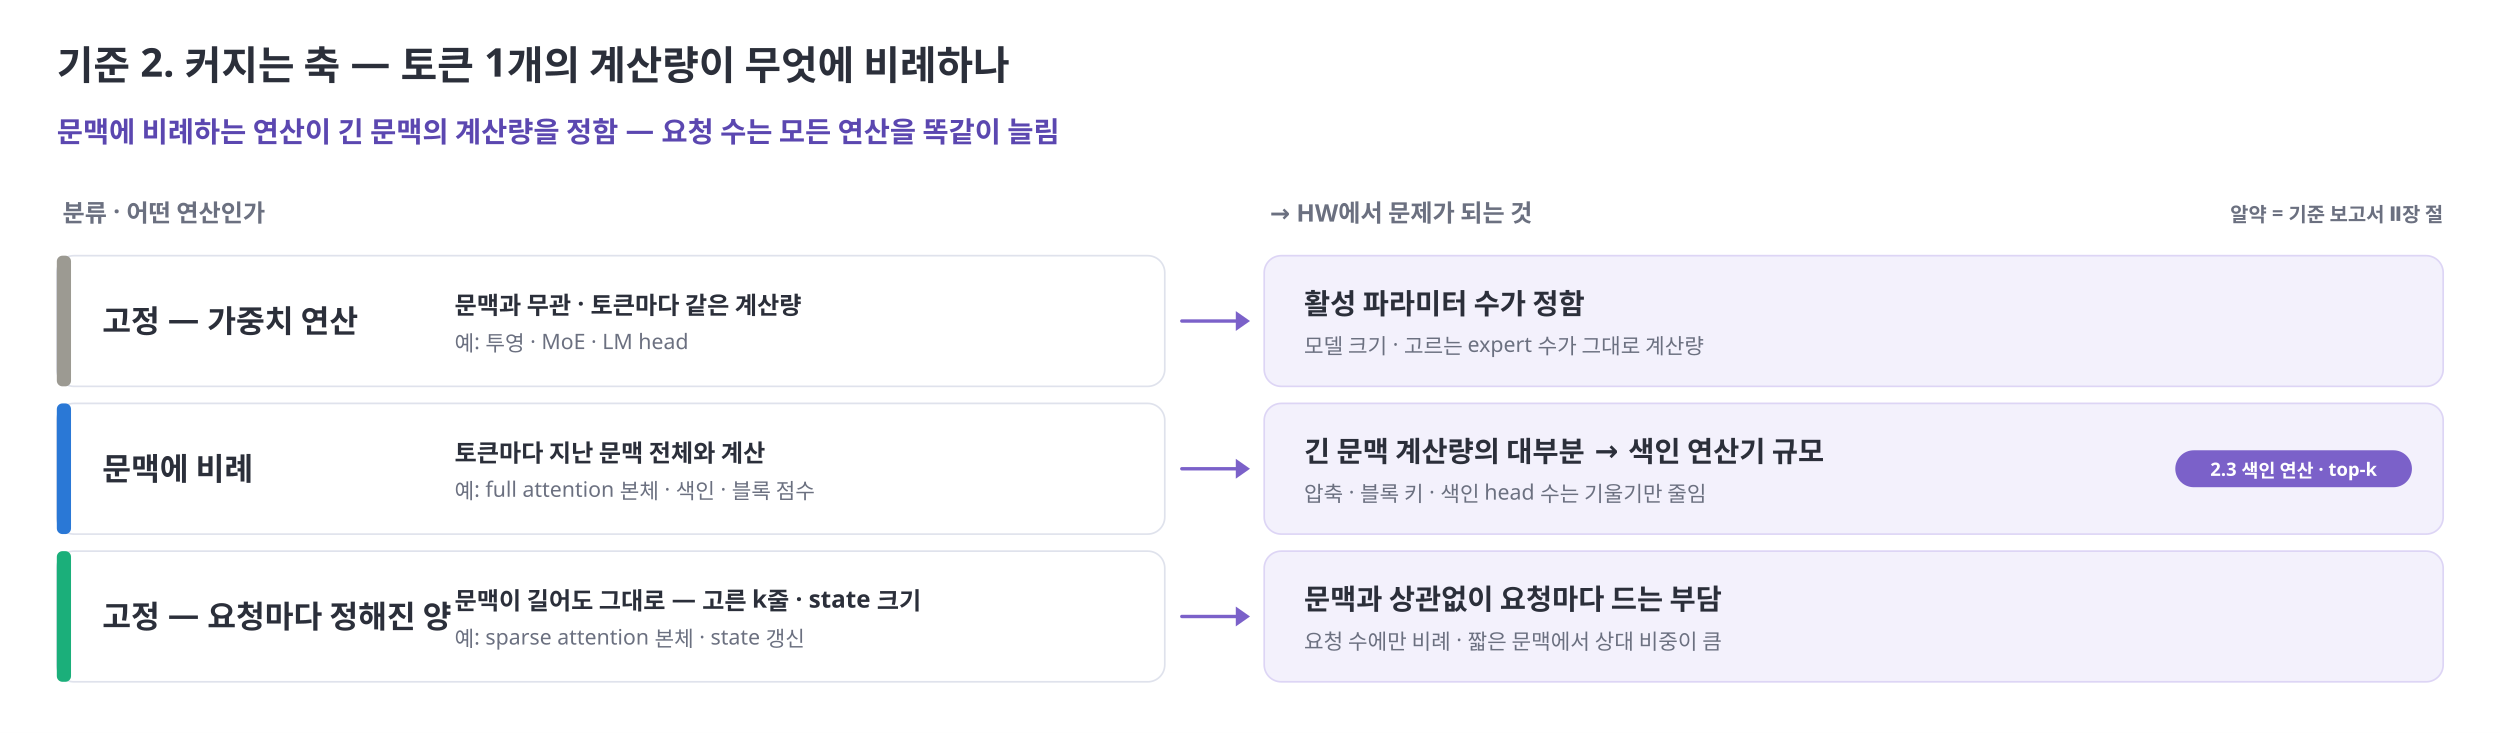
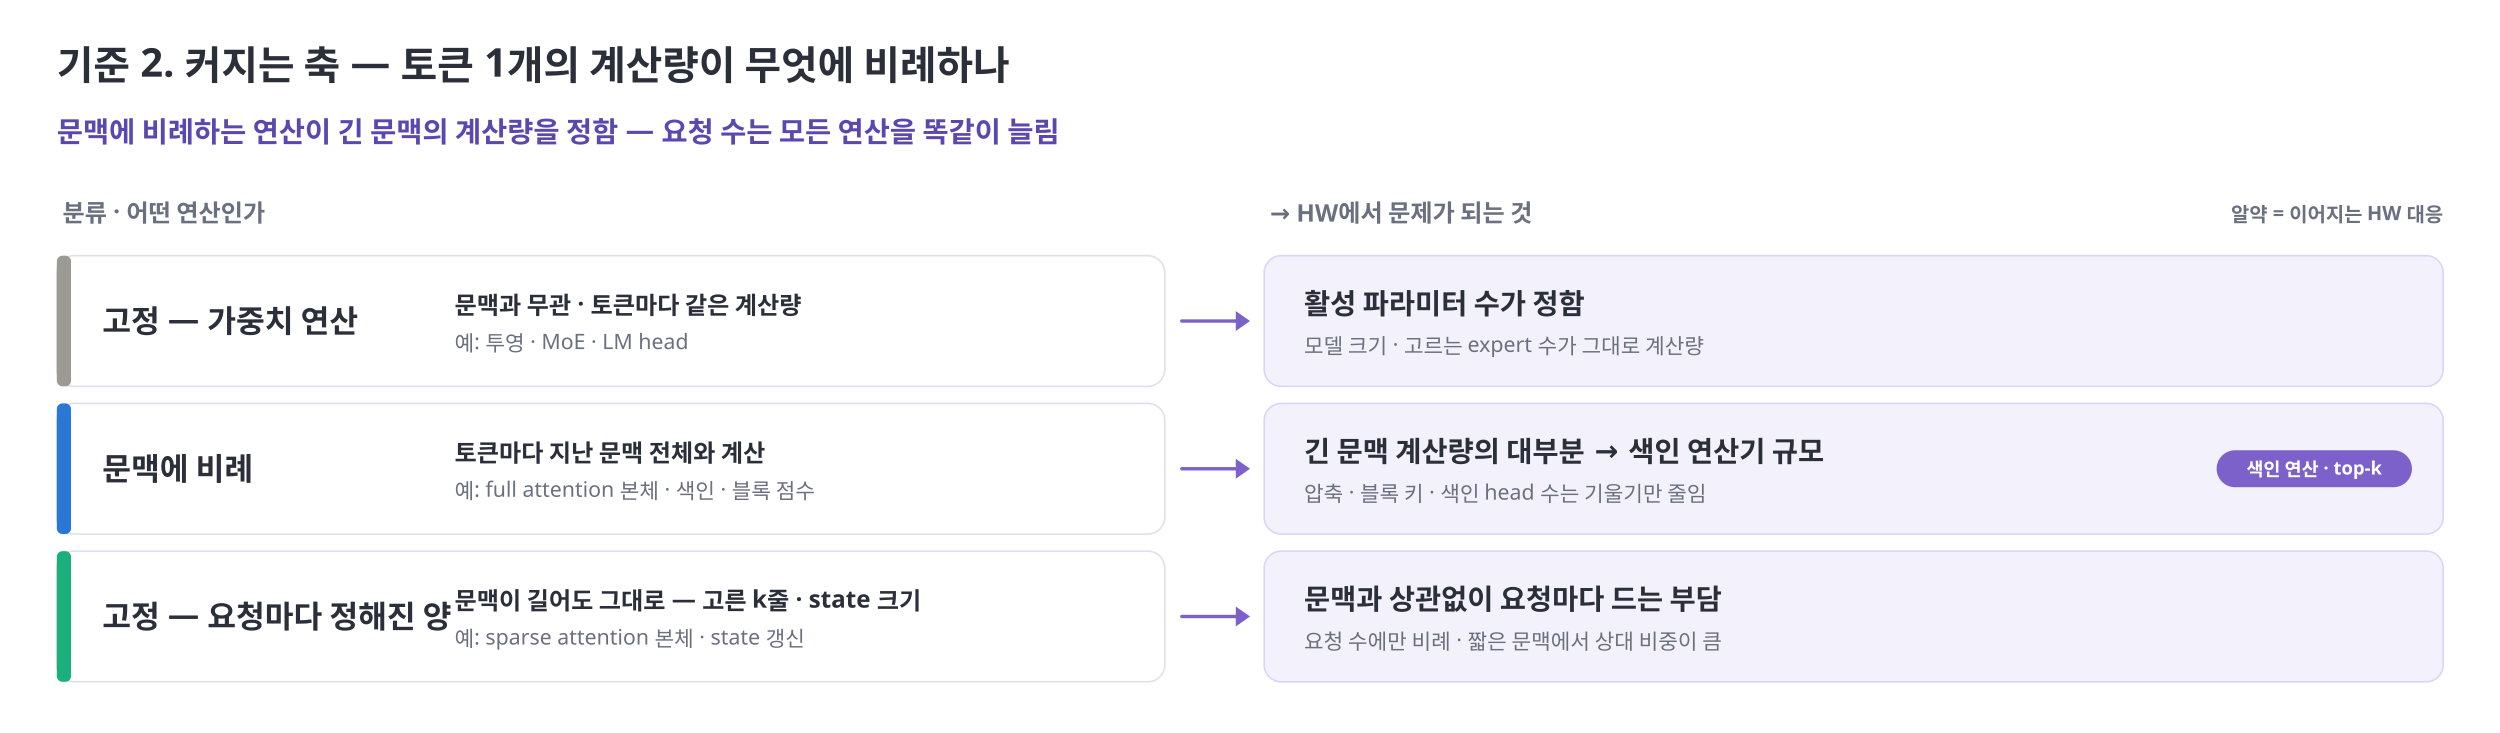
<svg xmlns="http://www.w3.org/2000/svg" viewBox="0 0 1760 516" width="1760" height="516">
  <rect width="100%" height="100%" fill="#ffffff" />
  <text x="40.0" y="56.0" font-family="'Noto Sans KR','Malgun Gothic',sans-serif" font-size="28" text-anchor="start" font-weight="800" fill="#2b2f3a">기준 2. 커지는 축 — 토큰 1개의 계산량이 무엇에 비례하나</text>
  <text x="40.0" y="100.0" font-family="'Noto Sans KR','Malgun Gothic',sans-serif" font-size="20" text-anchor="start" font-weight="800" fill="#5b47b0">문맥에 비례하는 연산이 긴 문맥의 계산량을 정함 — 요청 수는 모든 연산을 똑같이 늘림</text>
  <text x="44.0" y="156.0" font-family="'Noto Sans KR','Malgun Gothic',sans-serif" font-size="17" text-anchor="start" font-weight="800" fill="#6b7080">분류 · 어떤 연산인가</text>
  <text x="894.0" y="156.0" font-family="'Noto Sans KR','Malgun Gothic',sans-serif" font-size="17" text-anchor="start" font-weight="800" fill="#6b7080">→ HW에서 문제가 되는 것</text>
-   <text x="1720.0" y="156.0" font-family="'Noto Sans KR','Malgun Gothic',sans-serif" font-size="14" text-anchor="end" font-weight="600" fill="#6b7080">알약 = 기준 보고서 Ⅱ장 절</text>
+   <text x="1720.0" y="156.0" font-family="'Noto Sans KR','Malgun Gothic',sans-serif" font-size="14" text-anchor="end" font-weight="600" fill="#6b7080">알약 = 이어지는 HW 대응</text>
  <rect x="40.0" y="180.0" width="780.0" height="92.0" rx="12" fill="#ffffff" stroke="#dfe2ec" stroke-width="1.2" />
  <rect x="40.0" y="180.0" width="10.0" height="92.0" rx="4" fill="#9c9a92" stroke="none" stroke-width="1" />
  <text x="72.0" y="234.0" font-family="'Noto Sans KR','Malgun Gothic',sans-serif" font-size="22" text-anchor="start" font-weight="800" fill="#2b2f3a">고정 — 가중치 연산</text>
  <text x="320.0" y="221.0" font-family="'Noto Sans KR','Malgun Gothic',sans-serif" font-size="17" text-anchor="start" font-weight="600" fill="#2b2f3a">문맥과 무관 · 토큰마다 같은 계산량</text>
  <text x="320.0" y="247.0" font-family="'Noto Sans KR','Malgun Gothic',sans-serif" font-size="15" text-anchor="start" font-weight="400" fill="#6b7080">예: 투영 · MoE · LM head</text>
  <line x1="832.0" y1="226.0" x2="872.0" y2="226.0" stroke="#7b61c9" stroke-width="2.4" stroke-linecap="round" />
  <path d="M870.0,219.0 L880.0,226.0 L870.0,233.0 Z" fill="#7b61c9" />
  <rect x="890.0" y="180.0" width="830.0" height="92.0" rx="12" fill="#f3f1fc" stroke="#ddd5f5" stroke-width="1.2" />
  <text x="918.0" y="221.0" font-family="'Noto Sans KR','Malgun Gothic',sans-serif" font-size="20" text-anchor="start" font-weight="800" fill="#2b2f3a">활성 파라미터 수가 정함</text>
  <text x="918.0" y="249.0" font-family="'Noto Sans KR','Malgun Gothic',sans-serif" font-size="15" text-anchor="start" font-weight="400" fill="#6b7080">모델 크기 · 고르는 expert 수가 그대로 계산량</text>
  <rect x="40.0" y="284.0" width="780.0" height="92.0" rx="12" fill="#ffffff" stroke="#dfe2ec" stroke-width="1.2" />
  <rect x="40.0" y="284.0" width="10.0" height="92.0" rx="4" fill="#2a78d6" stroke="none" stroke-width="1" />
  <text x="72.0" y="338.0" font-family="'Noto Sans KR','Malgun Gothic',sans-serif" font-size="22" text-anchor="start" font-weight="800" fill="#2b2f3a">문맥에 비례</text>
  <text x="320.0" y="325.0" font-family="'Noto Sans KR','Malgun Gothic',sans-serif" font-size="17" text-anchor="start" font-weight="600" fill="#2b2f3a">토큰마다 지난 문맥 전체와 계산</text>
  <text x="320.0" y="351.0" font-family="'Noto Sans KR','Malgun Gothic',sans-serif" font-size="15" text-anchor="start" font-weight="400" fill="#6b7080">예: full attention 본체 · 색인 · 블록 점수</text>
  <line x1="832.0" y1="330.0" x2="872.0" y2="330.0" stroke="#7b61c9" stroke-width="2.4" stroke-linecap="round" />
  <path d="M870.0,323.0 L880.0,330.0 L870.0,337.0 Z" fill="#7b61c9" />
  <rect x="890.0" y="284.0" width="830.0" height="92.0" rx="12" fill="#f3f1fc" stroke="#ddd5f5" stroke-width="1.2" />
  <text x="918.0" y="325.0" font-family="'Noto Sans KR','Malgun Gothic',sans-serif" font-size="20" text-anchor="start" font-weight="800" fill="#2b2f3a">긴 문맥 계산량의 대부분 → 색인 연산기 규모</text>
  <text x="918.0" y="353.0" font-family="'Noto Sans KR','Malgun Gothic',sans-serif" font-size="15" text-anchor="start" font-weight="400" fill="#6b7080">압축 · 블록 키 · 색인 head 수는 기울기만 줄임</text>
-   <rect x="1531.4" y="317.0" width="166.6" height="26.0" rx="13" fill="#7b61c9" stroke="none" stroke-width="1.5" />
-   <text x="1614.7" y="335.0" font-family="'Noto Sans KR','Malgun Gothic',sans-serif" font-size="13" text-anchor="middle" font-weight="700" fill="#ffffff">2.3 색인 연산 · top-k</text>
+   <rect x="1560.5" y="317.0" width="137.5" height="26.0" rx="13" fill="#7b61c9" stroke="none" stroke-width="1.5" />
+   <text x="1629.2" y="335.0" font-family="'Noto Sans KR','Malgun Gothic',sans-serif" font-size="13" text-anchor="middle" font-weight="700" fill="#ffffff">색인 연산 · top-k</text>
  <rect x="40.0" y="388.0" width="780.0" height="92.0" rx="12" fill="#ffffff" stroke="#dfe2ec" stroke-width="1.2" />
  <rect x="40.0" y="388.0" width="10.0" height="92.0" rx="4" fill="#1baf7a" stroke="none" stroke-width="1" />
  <text x="72.0" y="442.0" font-family="'Noto Sans KR','Malgun Gothic',sans-serif" font-size="22" text-anchor="start" font-weight="800" fill="#2b2f3a">고정 — 요청마다 정해진 양</text>
  <text x="320.0" y="429.0" font-family="'Noto Sans KR','Malgun Gothic',sans-serif" font-size="17" text-anchor="start" font-weight="600" fill="#2b2f3a">문맥이 길어도 그대로 — 고른 k줄 · state 크기</text>
  <text x="320.0" y="455.0" font-family="'Noto Sans KR','Malgun Gothic',sans-serif" font-size="15" text-anchor="start" font-weight="400" fill="#6b7080">예: sparse attention 본체 · state 갱신</text>
  <line x1="832.0" y1="434.0" x2="872.0" y2="434.0" stroke="#7b61c9" stroke-width="2.4" stroke-linecap="round" />
  <path d="M870.0,427.0 L880.0,434.0 L870.0,441.0 Z" fill="#7b61c9" />
  <rect x="890.0" y="388.0" width="830.0" height="92.0" rx="12" fill="#f3f1fc" stroke="#ddd5f5" stroke-width="1.2" />
  <text x="918.0" y="429.0" font-family="'Noto Sans KR','Malgun Gothic',sans-serif" font-size="20" text-anchor="start" font-weight="800" fill="#2b2f3a">문맥과 상관없이 요청마다 드는 부담</text>
  <text x="918.0" y="457.0" font-family="'Noto Sans KR','Malgun Gothic',sans-serif" font-size="15" text-anchor="start" font-weight="400" fill="#6b7080">요청 수에만 비례 · 짧은 문맥에서 상대 비중이 큼</text>
</svg>
